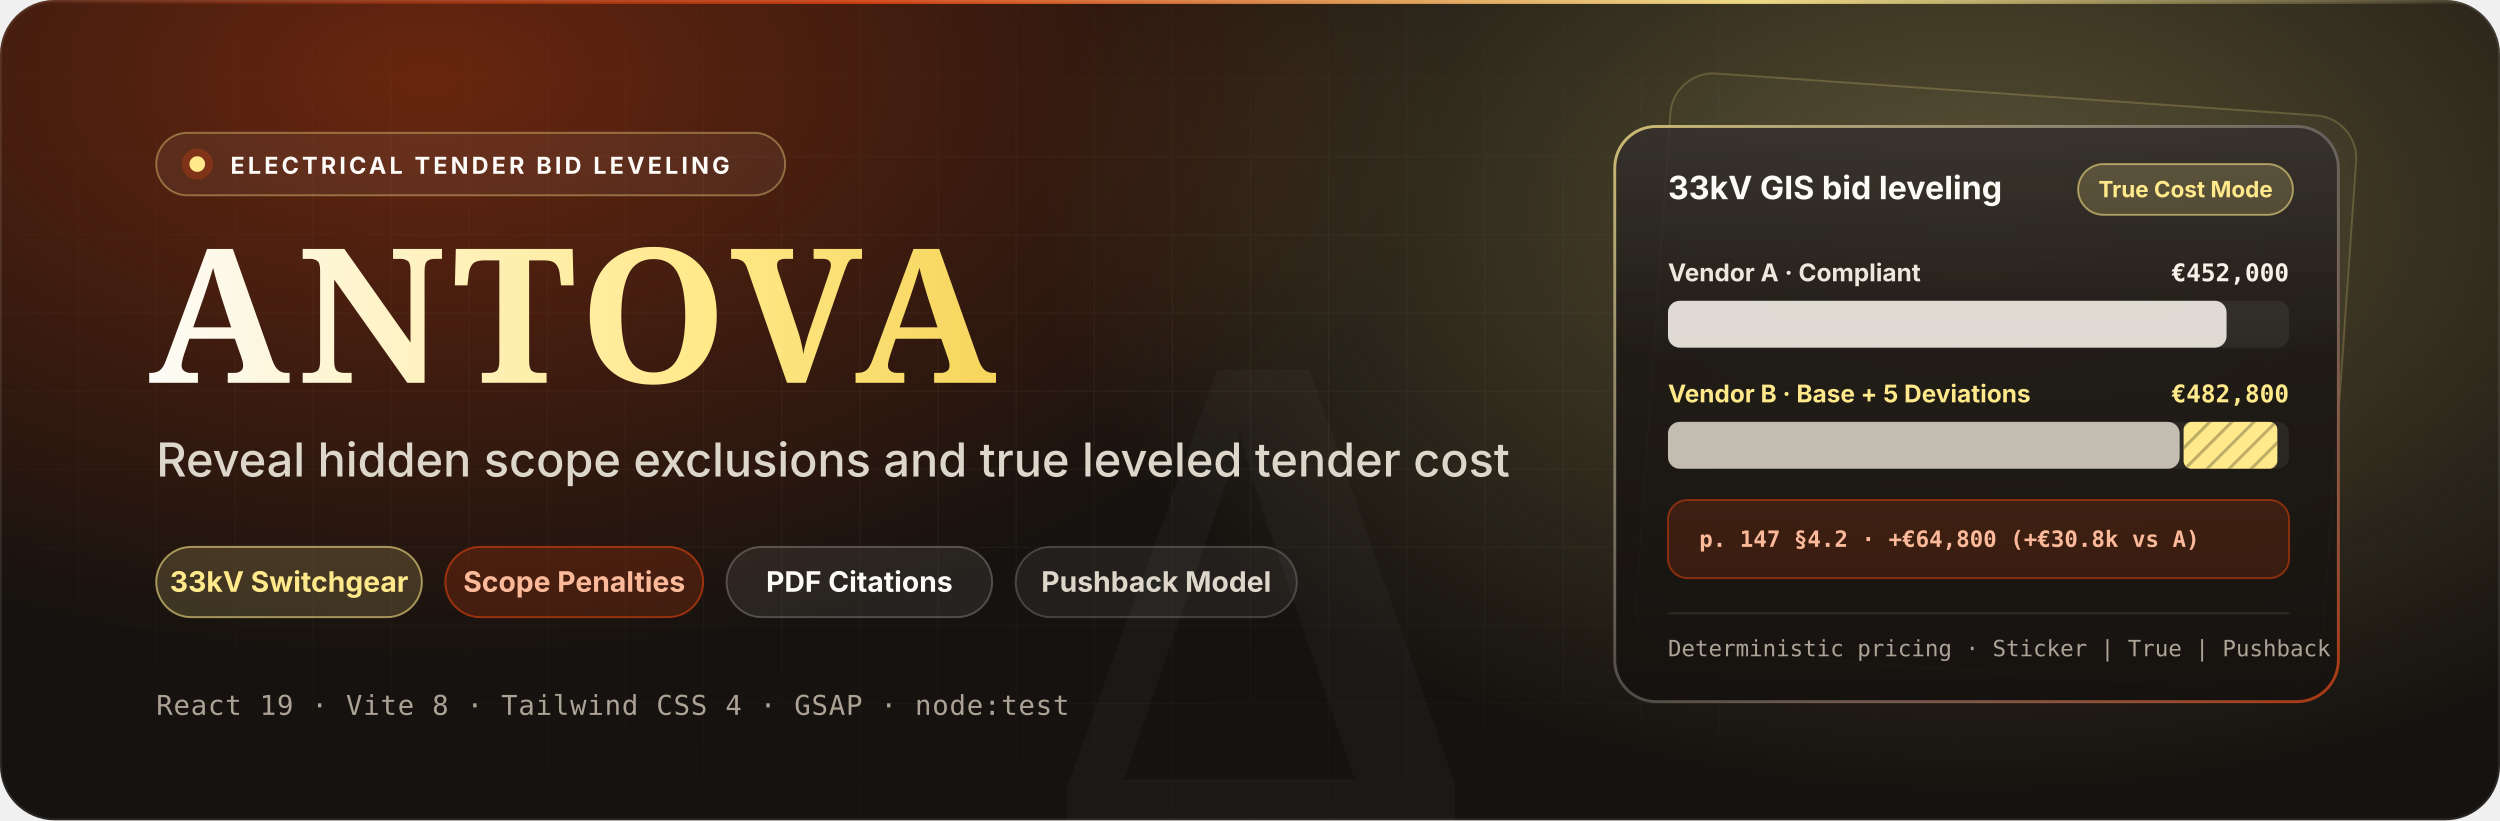
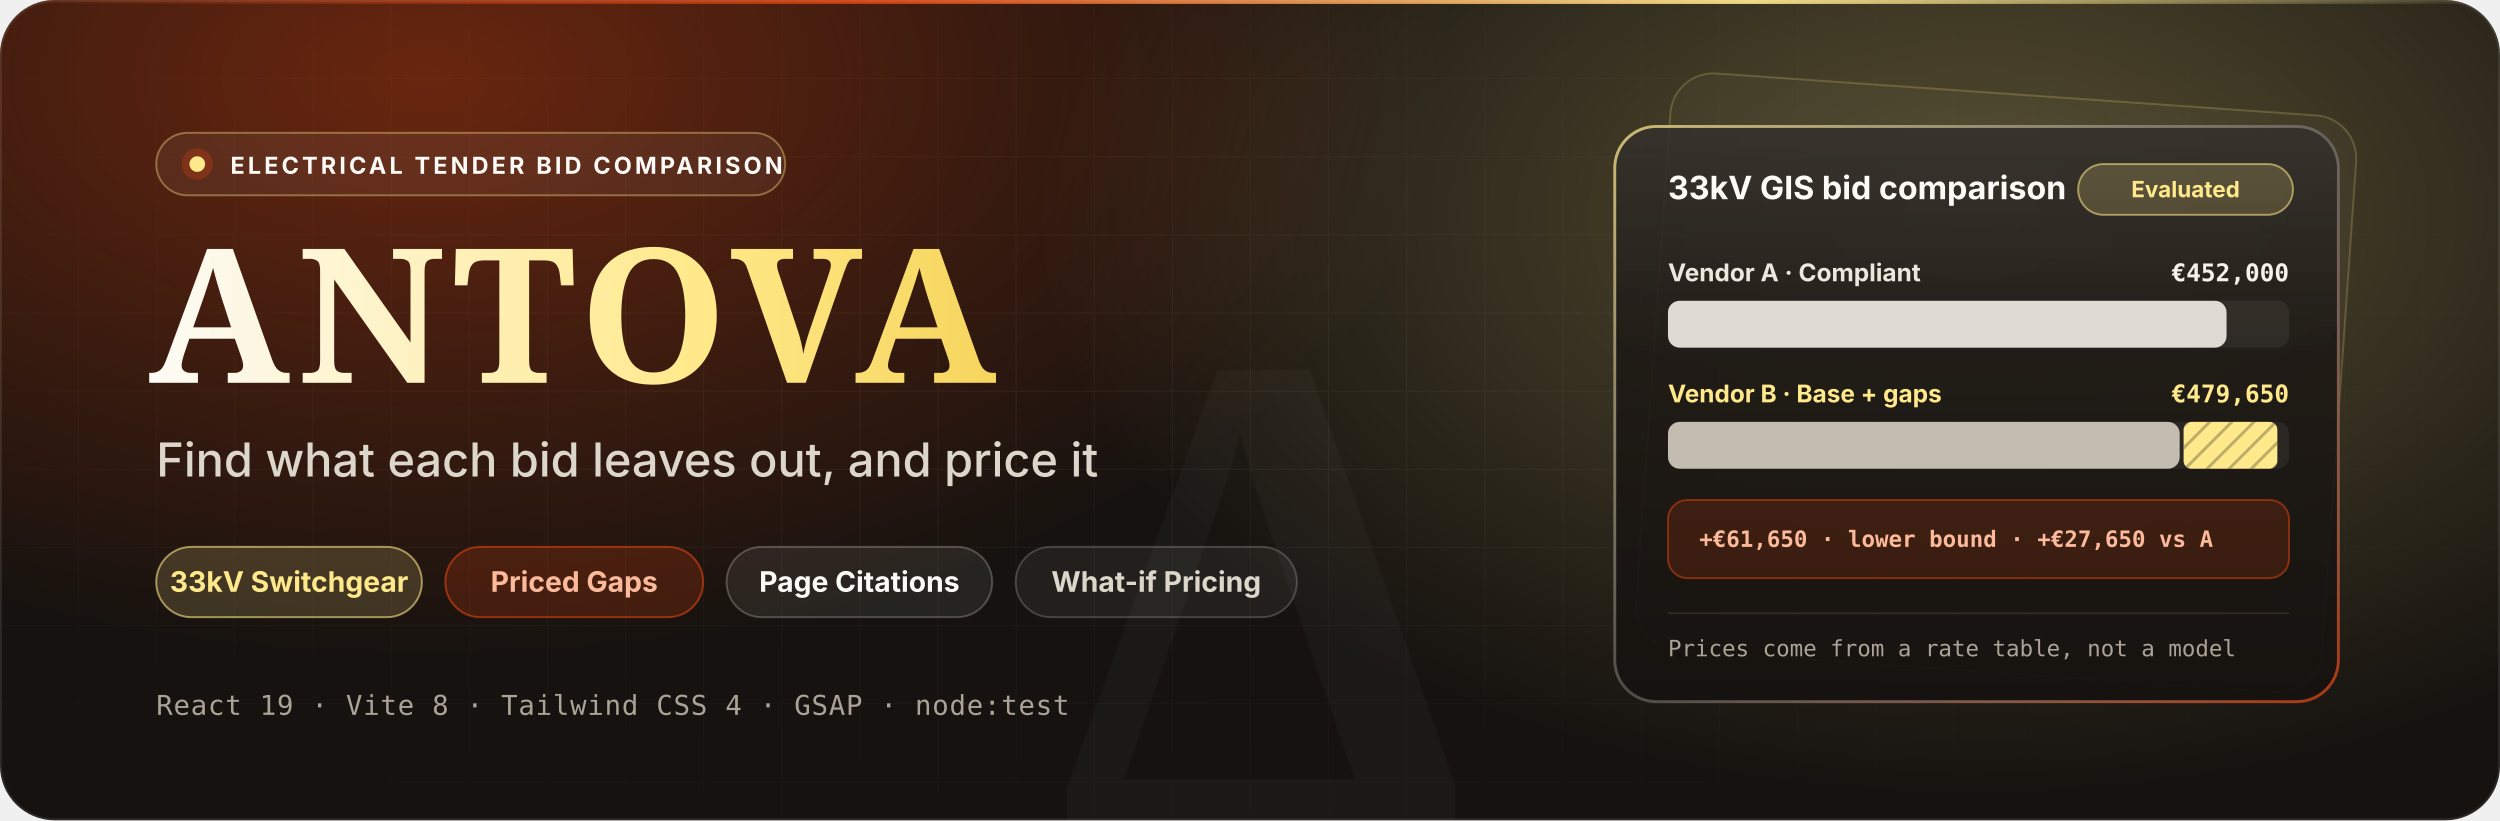
<svg xmlns="http://www.w3.org/2000/svg" width="1280" height="420" viewBox="0 0 1280 420" role="img" aria-labelledby="antb-title antb-desc">
  <defs>
    <clipPath id="antb-frame">
      <rect width="1280" height="420" rx="28" />
    </clipPath>
    <radialGradient id="antb-glow-hi" cx="0.5" cy="0.5" r="0.5">
      <stop offset="0" stop-color="#FFE98A" stop-opacity="0.28" />
      <stop offset="1" stop-color="#FFE98A" stop-opacity="0" />
    </radialGradient>
    <radialGradient id="antb-glow-pen" cx="0.5" cy="0.5" r="0.5">
      <stop offset="0" stop-color="#D4400F" stop-opacity="0.44" />
      <stop offset="1" stop-color="#D4400F" stop-opacity="0" />
    </radialGradient>
    <pattern id="antb-grid" width="40" height="40" patternUnits="userSpaceOnUse">
      <path d="M40 0H0V40" fill="none" stroke="#F6F2EA" stroke-opacity="0.05" stroke-width="1" />
    </pattern>
    <radialGradient id="antb-grid-fade" cx="0.42" cy="0.48" r="0.65">
      <stop offset="0" stop-color="#FFFFFF" stop-opacity="1" />
      <stop offset="1" stop-color="#FFFFFF" stop-opacity="0" />
    </radialGradient>
    <mask id="antb-grid-mask">
      <rect width="1280" height="420" fill="url(#antb-grid-fade)" />
    </mask>
    <pattern id="antb-hatch" width="8" height="8" patternUnits="userSpaceOnUse" patternTransform="rotate(45)">
      <line x1="0" y1="0" x2="0" y2="8" stroke="#15120F" stroke-opacity="0.28" stroke-width="3" />
    </pattern>
    <linearGradient id="antb-wordmark" x1="0" y1="0" x2="1" y2="0">
      <stop offset="0" stop-color="#FDFBF7" />
      <stop offset="0.65" stop-color="#FFE98A" />
      <stop offset="1" stop-color="#F6D55C" />
    </linearGradient>
    <linearGradient id="antb-top-line" x1="0" y1="0" x2="1" y2="0">
      <stop offset="0" stop-color="#D4400F" stop-opacity="0" />
      <stop offset="0.35" stop-color="#D4400F" stop-opacity="0.95" />
      <stop offset="0.7" stop-color="#FFE98A" stop-opacity="0.9" />
      <stop offset="1" stop-color="#FFE98A" stop-opacity="0" />
    </linearGradient>
    <linearGradient id="antb-card-border" x1="0" y1="0" x2="1" y2="1">
      <stop offset="0" stop-color="#FFE98A" stop-opacity="0.75" />
      <stop offset="0.5" stop-color="#F6F2EA" stop-opacity="0.25" />
      <stop offset="1" stop-color="#D4400F" stop-opacity="0.78" />
    </linearGradient>
    <linearGradient id="antb-card-fill" x1="0" y1="0" x2="0" y2="1">
      <stop offset="0" stop-color="#221D18" stop-opacity="0.88" />
      <stop offset="1" stop-color="#15120F" stop-opacity="0.95" />
    </linearGradient>
    <linearGradient id="antb-card-sheen" x1="0" y1="0" x2="0" y2="1">
      <stop offset="0" stop-color="#FFFFFF" stop-opacity="0.08" />
      <stop offset="1" stop-color="#FFFFFF" stop-opacity="0" />
    </linearGradient>
  </defs>
  <g clip-path="url(#antb-frame)">
    <rect width="1280" height="420" fill="#15120F" />
    <ellipse cx="220" cy="40" rx="520" ry="300" fill="url(#antb-glow-pen)" />
    <ellipse cx="1010" cy="110" rx="480" ry="300" fill="url(#antb-glow-hi)" />
    <rect width="1280" height="420" fill="url(#antb-grid)" mask="url(#antb-grid-mask)" />
    <text x="530" y="425" font-family="Georgia, serif" font-size="330" font-weight="700" fill="#F6F2EA" fill-opacity="0.03">Δ</text>
    <rect x="0" y="0" width="1280" height="2" fill="url(#antb-top-line)" />
    <g font-family="'Inter', system-ui, sans-serif">
      <rect x="80" y="68" width="322" height="32" rx="16" fill="#F6F2EA" fill-opacity="0.06" stroke="#FFE98A" stroke-opacity="0.38" />
      <circle cx="101" cy="84" r="8" fill="#D4400F" fill-opacity="0.3" />
      <circle cx="101" cy="84" r="4" fill="#FFE98A" />
-       <text x="118" y="89" font-size="12" font-weight="700" letter-spacing="1.6" fill="#FDFBF7">ELECTRICAL TENDER BID LEVELING</text>
+       <text x="118" y="89" font-size="12" font-weight="700" letter-spacing="1.6" fill="#FDFBF7">ELECTRICAL TENDER BID COMPARISON</text>
    </g>
    <text x="76" y="196" font-family="Georgia, 'Instrument Serif', serif" font-size="96" font-weight="700" letter-spacing="4" fill="url(#antb-wordmark)">ANTOVA</text>
-     <text x="80" y="244" font-family="'Inter', system-ui, sans-serif" font-size="24" font-weight="500" fill="#DDD6CA">Reveal hidden scope exclusions and true leveled tender cost</text>
+     <text x="80" y="244" font-family="'Inter', system-ui, sans-serif" font-size="24" font-weight="500" fill="#DDD6CA">Find what each bid leaves out, and price it</text>
    <g font-family="'Inter', system-ui, sans-serif" font-size="14.5" font-weight="700" text-anchor="middle">
      <rect x="80" y="280" width="136" height="36" rx="18" fill="#FFE98A" fill-opacity="0.16" stroke="#FFE98A" stroke-opacity="0.58" />
      <text x="148" y="303" fill="#FFE98A">33kV Switchgear</text>
      <rect x="228" y="280" width="132" height="36" rx="18" fill="#D4400F" fill-opacity="0.22" stroke="#D4400F" stroke-opacity="0.65" />
-       <text x="294" y="303" fill="#FDBA9B">Scope Penalties</text>
+       <text x="294" y="303" fill="#FDBA9B">Priced Gaps</text>
      <rect x="372" y="280" width="136" height="36" rx="18" fill="#F6F2EA" fill-opacity="0.08" stroke="#F6F2EA" stroke-opacity="0.24" />
-       <text x="440" y="303" fill="#FDFBF7">PDF Citations</text>
+       <text x="440" y="303" fill="#FDFBF7">Page Citations</text>
      <rect x="520" y="280" width="144" height="36" rx="18" fill="#F6F2EA" fill-opacity="0.06" stroke="#F6F2EA" stroke-opacity="0.2" />
-       <text x="592" y="303" fill="#DDD6CA">Pushback Model</text>
+       <text x="592" y="303" fill="#DDD6CA">What-if Pricing</text>
    </g>
    <text x="80" y="366" font-family="'JetBrains Mono', Consolas, monospace" font-size="14" font-weight="500" letter-spacing="0.4" fill="#ACA397">React 19 · Vite 8 · Tailwind CSS 4 · GSAP · node:test</text>
    <rect x="846" y="48" width="352" height="296" rx="22" fill="#F6F2EA" fill-opacity="0.025" stroke="#FFE98A" stroke-opacity="0.2" transform="rotate(4 1022 196)" />
    <rect x="826" y="64" width="372" height="296" rx="22" fill="url(#antb-card-fill)" />
    <rect x="826" y="64" width="372" height="118" rx="22" fill="url(#antb-card-sheen)" />
    <rect x="826.75" y="64.75" width="370.5" height="294.5" rx="21.25" fill="none" stroke="url(#antb-card-border)" stroke-width="1.5" />
    <g font-family="'Inter', system-ui, sans-serif">
-       <text x="854" y="102" font-size="16.5" font-weight="700" fill="#FDFBF7">33kV GIS bid leveling</text>
+       <text x="854" y="102" font-size="16.5" font-weight="700" fill="#FDFBF7">33kV GIS bid comparison</text>
      <rect x="1064" y="84" width="110" height="26" rx="13" fill="#FFE98A" fill-opacity="0.18" stroke="#FFE98A" stroke-opacity="0.55" />
-       <text x="1119" y="101" font-size="11.5" font-weight="700" text-anchor="middle" fill="#FFE98A">True Cost Mode</text>
+       <text x="1119" y="101" font-size="11.5" font-weight="700" text-anchor="middle" fill="#FFE98A">Evaluated</text>
      <text x="854" y="144" font-size="12.5" font-weight="700" fill="#EDE8DE">Vendor A · Compliant</text>
      <text x="1172" y="144" font-family="'JetBrains Mono', monospace" font-size="12.5" font-weight="700" text-anchor="end" fill="#F6F2EA">€452,000</text>
      <rect x="854" y="154" width="318" height="24" rx="6" fill="#FFFFFF" fill-opacity="0.06" />
      <rect x="854" y="154" width="286" height="24" rx="6" fill="#F6F2EA" fill-opacity="0.88" />
-       <text x="854" y="206" font-size="12.5" font-weight="700" fill="#FFE98A">Vendor B · Base + 5 Deviations</text>
-       <text x="1172" y="206" font-family="'JetBrains Mono', monospace" font-size="12.5" font-weight="700" text-anchor="end" fill="#FFE98A">€482,800</text>
+       <text x="854" y="206" font-size="12.5" font-weight="700" fill="#FFE98A">Vendor B · Base + gaps</text>
+       <text x="1172" y="206" font-family="'JetBrains Mono', monospace" font-size="12.5" font-weight="700" text-anchor="end" fill="#FFE98A">€479,650</text>
      <rect x="854" y="216" width="318" height="24" rx="6" fill="#FFFFFF" fill-opacity="0.06" />
      <rect x="854" y="216" width="262" height="24" rx="6" fill="#C2BCB1" />
      <rect x="1118" y="216" width="48" height="24" rx="4" fill="#FFE98A" />
      <rect x="1118" y="216" width="48" height="24" rx="4" fill="url(#antb-hatch)" />
      <rect x="854" y="256" width="318" height="40" rx="10" fill="#D4400F" fill-opacity="0.18" stroke="#D4400F" stroke-opacity="0.55" />
-       <text x="870" y="280" font-family="'JetBrains Mono', monospace" font-size="11.5" font-weight="700" fill="#FDBA9B">p. 147 §4.2 · +€64,800 (+€30.8k vs A)</text>
+       <text x="870" y="280" font-family="'JetBrains Mono', monospace" font-size="11.5" font-weight="700" fill="#FDBA9B">+€61,650 · lower bound · +€27,650 vs A</text>
      <line x1="854" y1="314" x2="1172" y2="314" stroke="#F6F2EA" stroke-opacity="0.1" />
-       <text x="854" y="336" font-family="'JetBrains Mono', monospace" font-size="11.5" fill="#ACA397">Deterministic pricing · Sticker | True | Pushback</text>
+       <text x="854" y="336" font-family="'JetBrains Mono', monospace" font-size="11.5" fill="#ACA397">Prices come from a rate table, not a model</text>
    </g>
  </g>
  <rect x="0.5" y="0.5" width="1279" height="419" rx="27.5" fill="none" stroke="#FFFFFF" stroke-opacity="0.09" />
</svg>
